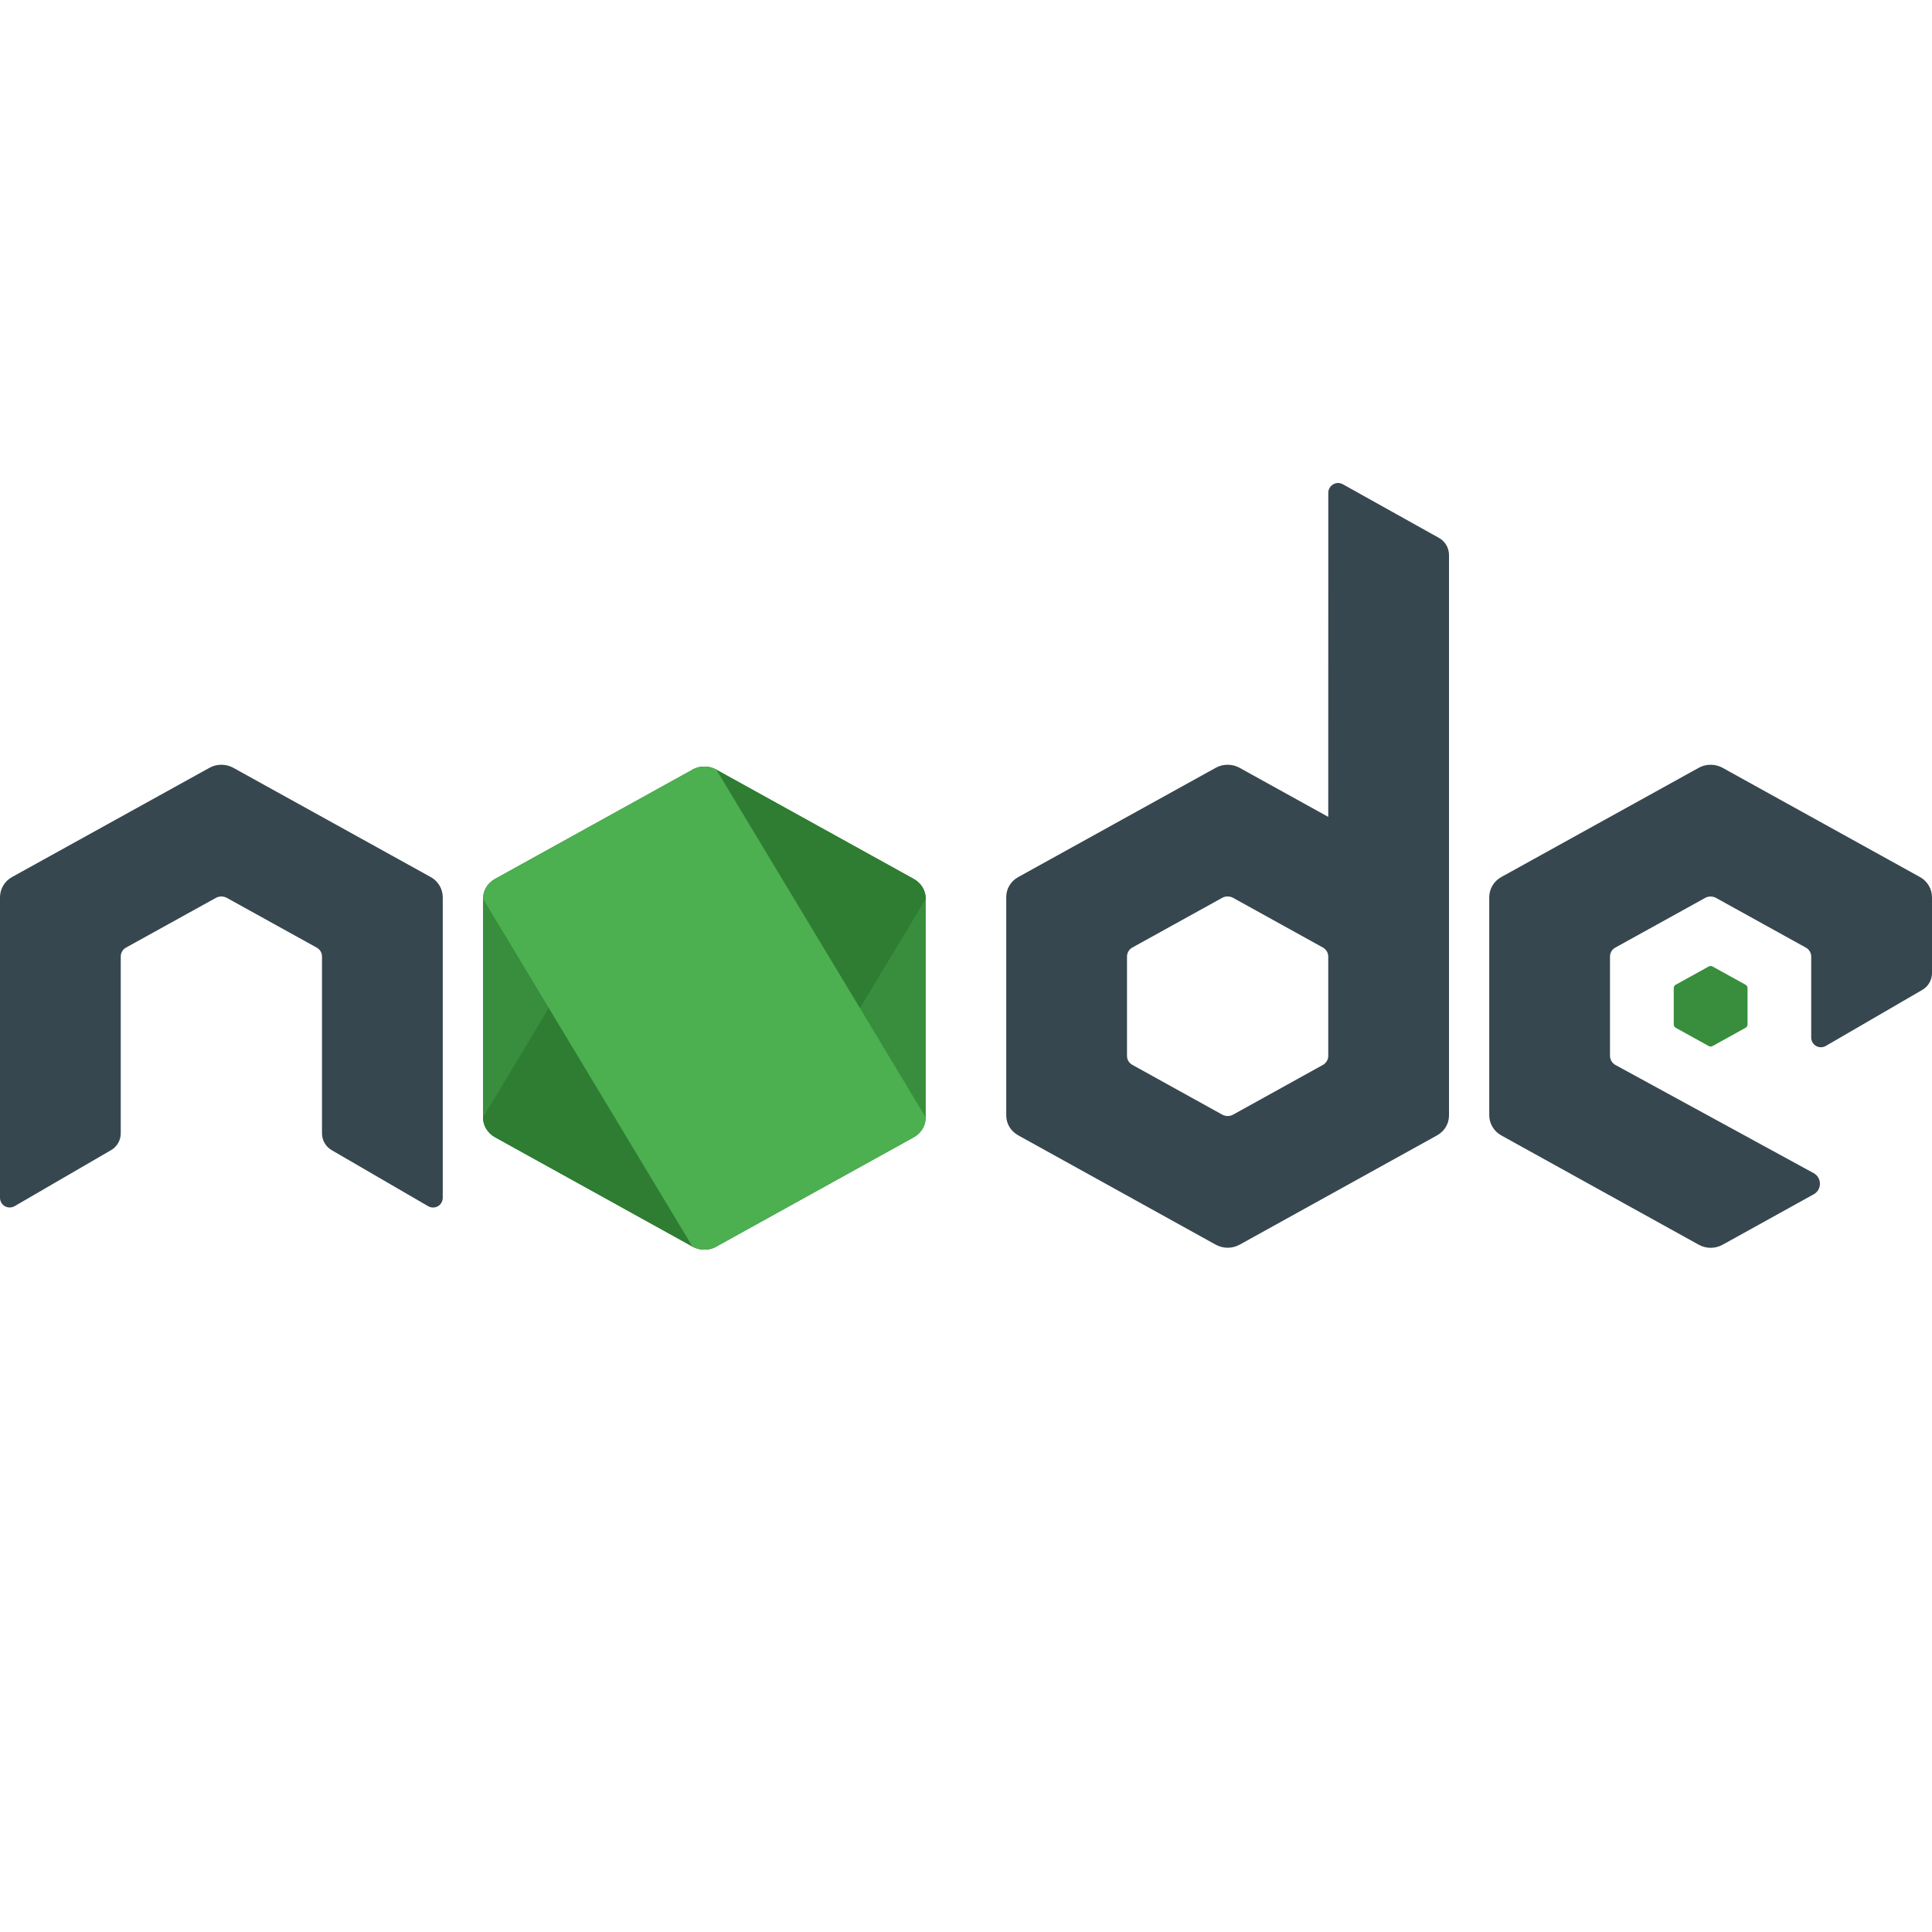
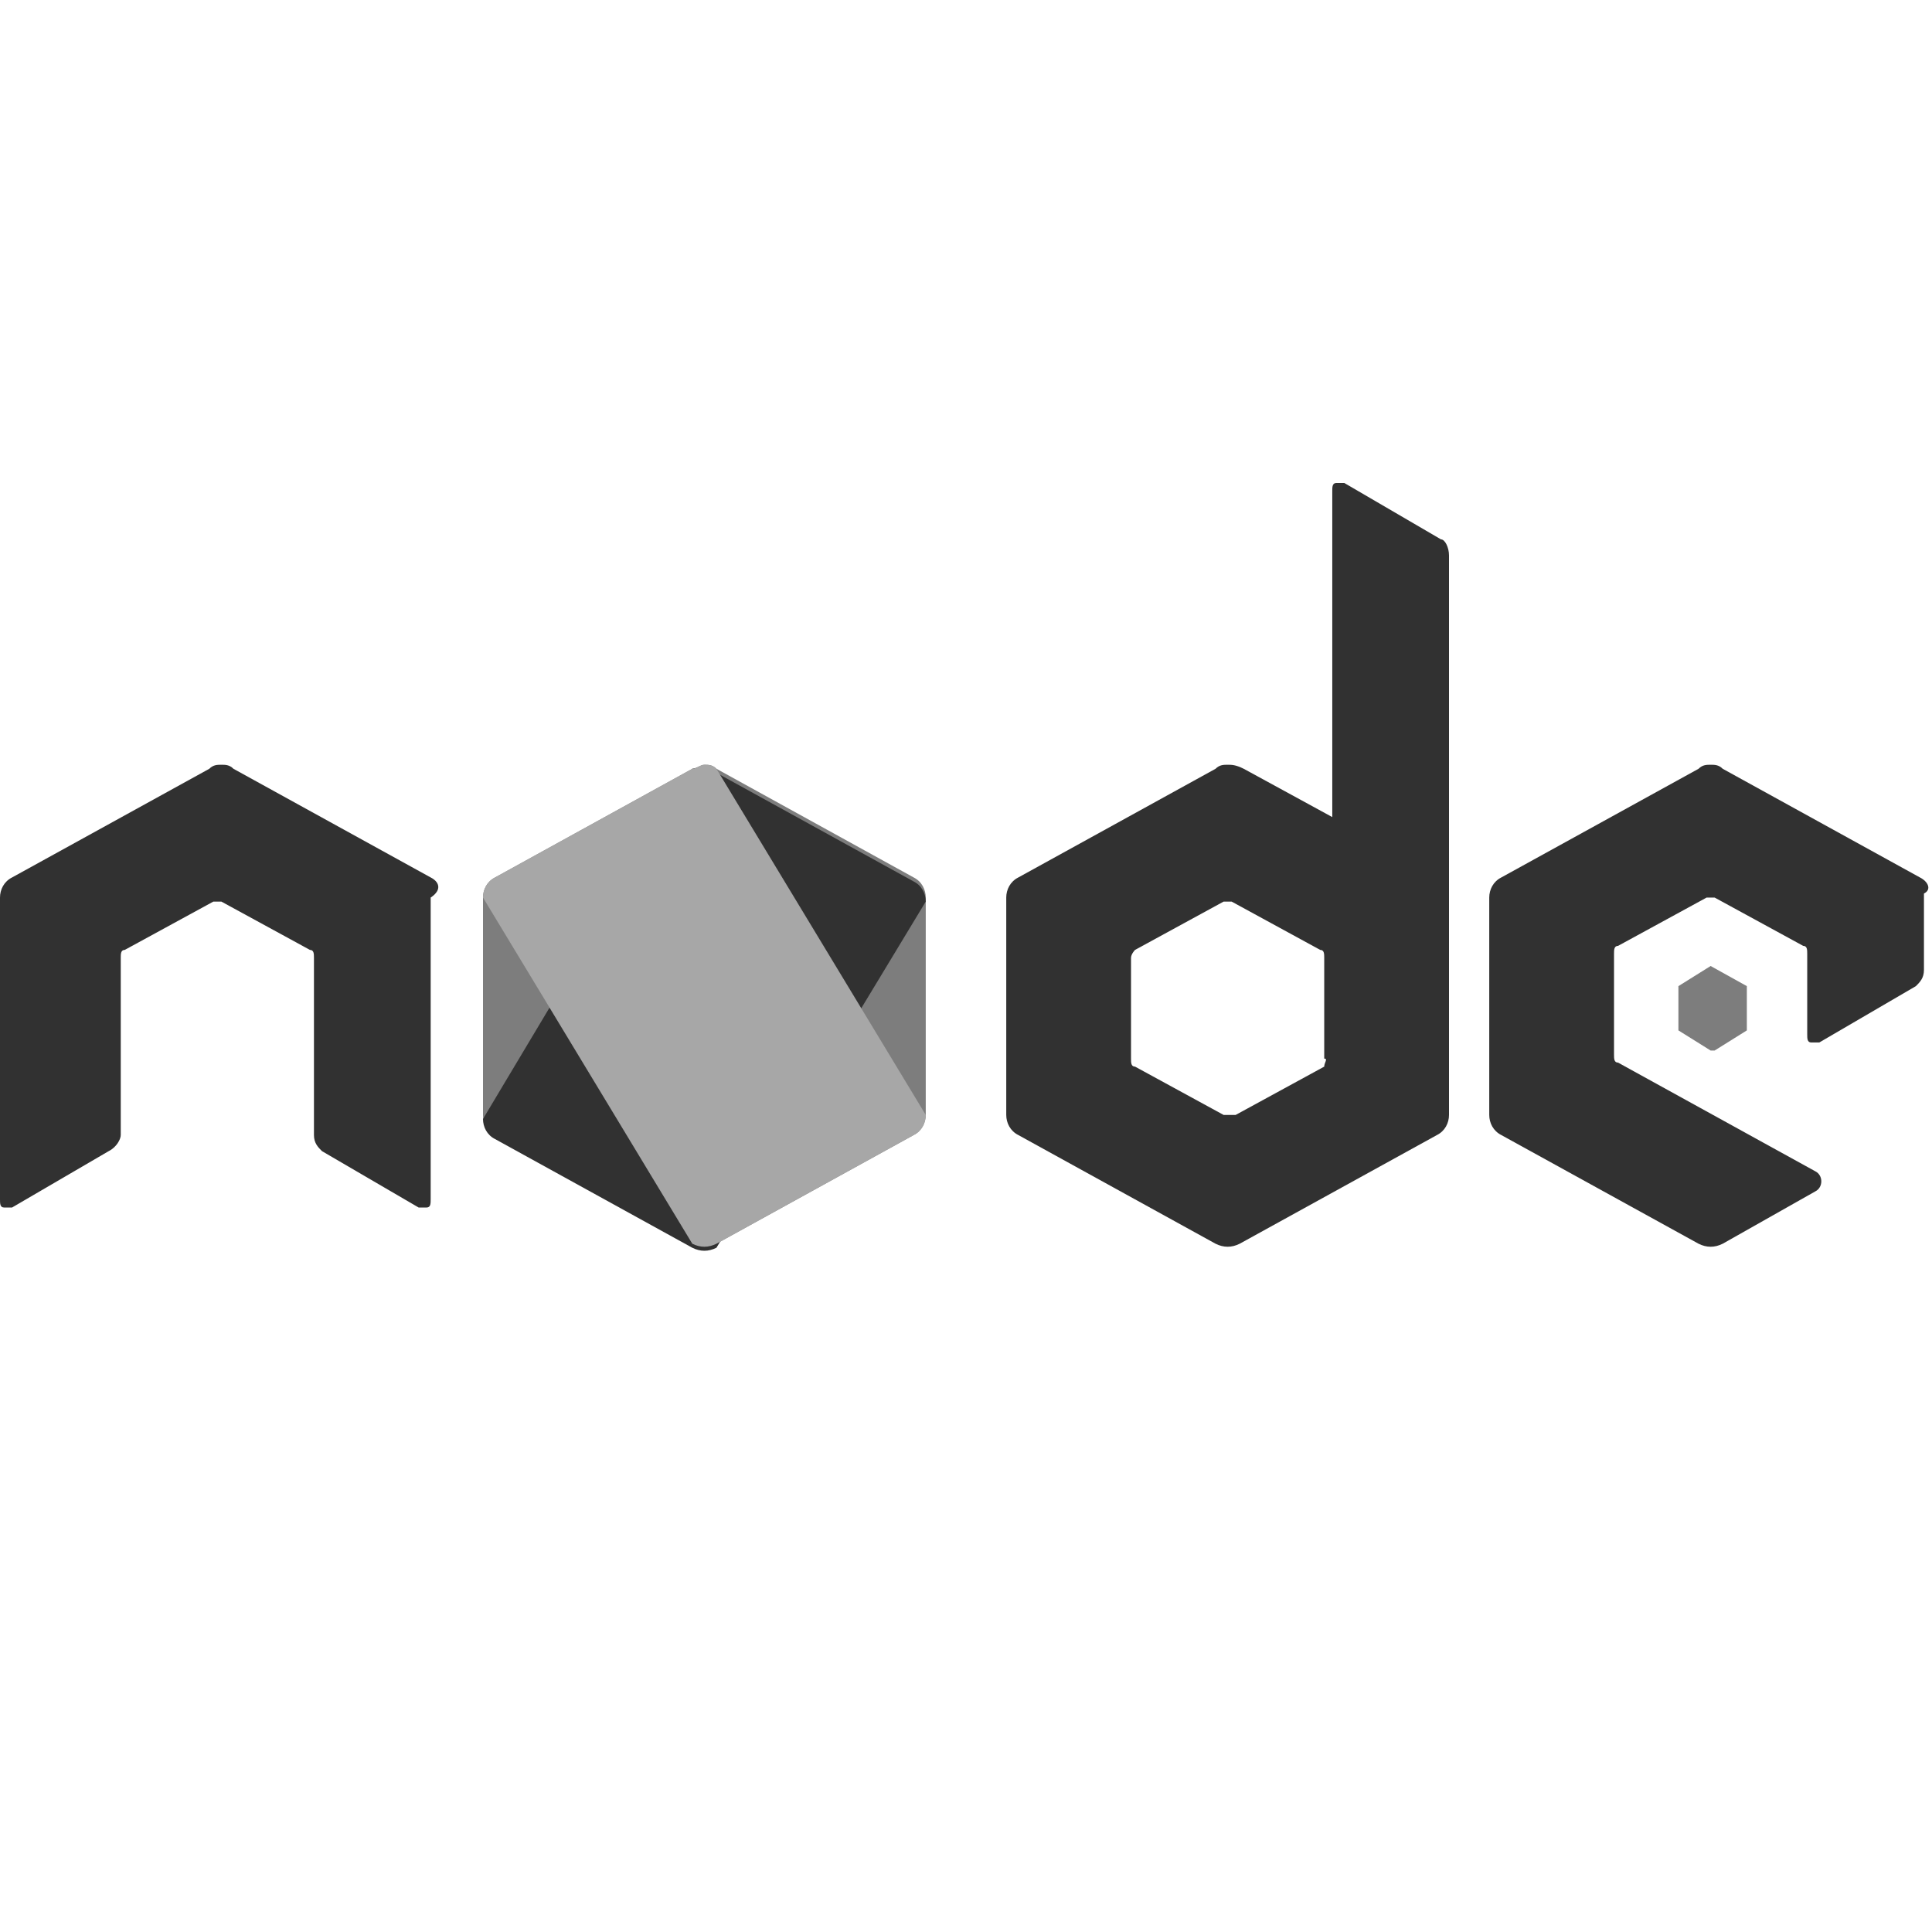
- <svg xmlns="http://www.w3.org/2000/svg" viewBox="0 0 48 48" width="48px" height="48px">
-   <path fill="#388e3c" d="M17.204 19.122l-4.907 2.715C12.113 21.938 12 22.126 12 22.329v5.433c0 .203.113.39.297.492l4.908 2.717c.183.101.41.101.593 0l4.907-2.717C22.887 28.152 23 27.965 23 27.762v-5.433c0-.203-.113-.39-.297-.492l-4.906-2.715c-.092-.051-.195-.076-.297-.076-.103 0-.205.025-.297.076M42.451 24.013l-.818.452c-.031.017-.049.048-.049.082v.906c0 .034.019.065.049.082l.818.453c.031.017.068.017.099 0l.818-.453c.03-.017.049-.048.049-.082v-.906c0-.034-.019-.065-.05-.082l-.818-.452C42.534 24.004 42.517 24 42.5 24S42.466 24.004 42.451 24.013" />
-   <path fill="#37474f" d="M35.751,13.364l-2.389-1.333c-0.075-0.042-0.167-0.041-0.241,0.003 c-0.074,0.044-0.12,0.123-0.12,0.209L33,20.295l-2.203-1.219C30.705,19.025,30.602,19,30.5,19c-0.102,0-0.205,0.025-0.297,0.076 h0.001l-4.907,2.715C25.113,21.892,25,22.08,25,22.282v5.433c0,0.203,0.113,0.39,0.297,0.492l4.908,2.717 c0.183,0.101,0.41,0.101,0.593,0l4.907-2.717C35.887,28.106,36,27.918,36,27.715V13.788C36,13.612,35.904,13.45,35.751,13.364z M32.866,26.458l-2.23,1.235c-0.083,0.046-0.186,0.046-0.269,0l-2.231-1.235C28.051,26.412,28,26.326,28,26.234v-2.47 c0-0.092,0.051-0.177,0.135-0.224l2.231-1.234h-0.001c0.042-0.023,0.088-0.034,0.135-0.034c0.047,0,0.093,0.012,0.135,0.034 l2.23,1.234C32.949,23.587,33,23.673,33,23.765v2.47C33,26.326,32.949,26.412,32.866,26.458z" />
-   <path fill="#2e7d32" d="M17.204,19.122L12,27.762c0,0.203,0.113,0.39,0.297,0.492l4.908,2.717 c0.183,0.101,0.41,0.101,0.593,0L23,22.329c0-0.203-0.113-0.39-0.297-0.492l-4.906-2.715c-0.092-0.051-0.195-0.076-0.297-0.076 c-0.103,0-0.205,0.025-0.297,0.076" />
-   <path fill="#4caf50" d="M17.204,19.122l-4.907,2.715C12.113,21.938,12,22.126,12,22.329l5.204,8.642 c0.183,0.101,0.41,0.101,0.593,0l4.907-2.717C22.887,28.152,23,27.965,23,27.762l-5.203-8.64c-0.092-0.051-0.195-0.076-0.297-0.076 c-0.103,0-0.205,0.025-0.297,0.076" />
-   <path fill="#37474f" d="M47.703 21.791l-4.906-2.715C42.705 19.025 42.602 19 42.5 19c-.102 0-.205.025-.297.076h.001l-4.907 2.715C37.114 21.892 37 22.084 37 22.294v5.411c0 .209.114.402.297.503l4.908 2.717c.184.102.409.102.593 0l2.263-1.253c.207-.115.206-.412-.002-.526l-4.924-2.687C40.052 26.412 40 26.325 40 26.231v-2.466c0-.092.05-.177.13-.221l2.235-1.236h-.001c.042-.023.088-.034.135-.034.047 0 .093.012.135.034l2.235 1.237c.08.044.13.129.13.221v2.012c0 .086.046.166.121.209.075.042.167.042.242-.001l2.398-1.393c.148-.086.24-.245.24-.417v-1.88C48 22.085 47.886 21.892 47.703 21.791zM10.703 21.791l-4.906-2.715C5.705 19.025 5.602 19 5.5 19c-.102 0-.205.025-.297.076h.001l-4.907 2.715C.114 21.892 0 22.084 0 22.294v7.465c0 .086.046.166.121.209.075.042.167.042.242-.001l2.398-1.393C2.909 28.488 3 28.329 3 28.157v-4.393c0-.092.05-.177.13-.221l2.235-1.236H5.365c.042-.023.088-.034.135-.034.047 0 .093.012.135.034l2.235 1.237C7.95 23.588 8 23.673 8 23.765v4.393c0 .172.091.331.24.417l2.398 1.393c.075.043.167.043.242.001C10.954 29.925 11 29.845 11 29.759v-7.464C11 22.085 10.886 21.892 10.703 21.791z" />
+ <svg xmlns="http://www.w3.org/2000/svg" version="1.1" id="Layer_1" x="0px" y="0px" viewBox="0 0 48 48" style="enable-background:new 0 0 48 48;" xml:space="preserve">
+   <style type="text/css">
+ 	.st0{fill:#7D7D7D;}
+ 	.st1{fill:#313131;}
+ 	.st2{fill:#A7A7A7;}
+ </style>
+   <path class="st0" d="M17.2,19.1l-4.9,2.7c-0.2,0.1-0.3,0.3-0.3,0.5v5.4c0,0.2,0.1,0.4,0.3,0.5l4.9,2.7c0.2,0.1,0.4,0.1,0.6,0  l4.9-2.7c0.2-0.1,0.3-0.3,0.3-0.5v-5.4c0-0.2-0.1-0.4-0.3-0.5l-4.9-2.7c-0.1-0.1-0.2-0.1-0.3-0.1C17.4,19,17.3,19.1,17.2,19.1   M42.5,24l-0.8,0.5c0,0,0,0,0,0.1v0.9c0,0,0,0.1,0,0.1l0.8,0.5c0,0,0.1,0,0.1,0l0.8-0.5c0,0,0,0,0-0.1v-0.9c0,0,0-0.1,0-0.1L42.5,24  C42.5,24,42.5,24,42.5,24C42.5,24,42.5,24,42.5,24" />
+   <path class="st1" d="M35.8,13.4L33.4,12c-0.1,0-0.2,0-0.2,0c-0.1,0-0.1,0.1-0.1,0.2l0,8.1l-2.2-1.2C30.7,19,30.6,19,30.5,19  s-0.2,0-0.3,0.1h0l-4.9,2.7c-0.2,0.1-0.3,0.3-0.3,0.5v5.4c0,0.2,0.1,0.4,0.3,0.5l4.9,2.7c0.2,0.1,0.4,0.1,0.6,0l4.9-2.7  c0.2-0.1,0.3-0.3,0.3-0.5V13.8C36,13.6,35.9,13.4,35.8,13.4z M32.9,26.5l-2.2,1.2c-0.1,0-0.2,0-0.3,0l-2.2-1.2  c-0.1,0-0.1-0.1-0.1-0.2v-2.5c0-0.1,0.1-0.2,0.1-0.2l2.2-1.2h0c0,0,0.1,0,0.1,0s0.1,0,0.1,0l2.2,1.2c0.1,0,0.1,0.1,0.1,0.2v2.5  C33,26.3,32.9,26.4,32.9,26.5z" />
+   <path class="st1" d="M17.2,19.1L12,27.8c0,0.2,0.1,0.4,0.3,0.5l4.9,2.7c0.2,0.1,0.4,0.1,0.6,0l5.2-8.6c0-0.2-0.1-0.4-0.3-0.5  l-4.9-2.7c-0.1-0.1-0.2-0.1-0.3-0.1C17.4,19,17.3,19.1,17.2,19.1" />
+   <path class="st2" d="M17.2,19.1l-4.9,2.7c-0.2,0.1-0.3,0.3-0.3,0.5l5.2,8.6c0.2,0.1,0.4,0.1,0.6,0l4.9-2.7c0.2-0.1,0.3-0.3,0.3-0.5  l-5.2-8.6c-0.1-0.1-0.2-0.1-0.3-0.1C17.4,19,17.3,19.1,17.2,19.1" />
+   <path class="st1" d="M47.7,21.8l-4.9-2.7C42.7,19,42.6,19,42.5,19s-0.2,0-0.3,0.1h0l-4.9,2.7c-0.2,0.1-0.3,0.3-0.3,0.5v5.4  c0,0.2,0.1,0.4,0.3,0.5l4.9,2.7c0.2,0.1,0.4,0.1,0.6,0l2.3-1.3c0.2-0.1,0.2-0.4,0-0.5l-4.9-2.7c-0.1,0-0.1-0.1-0.1-0.2v-2.5  c0-0.1,0-0.2,0.1-0.2l2.2-1.2h0c0,0,0.1,0,0.1,0c0,0,0.1,0,0.1,0l2.2,1.2c0.1,0,0.1,0.1,0.1,0.2v2c0,0.1,0,0.2,0.1,0.2  c0.1,0,0.2,0,0.2,0l2.4-1.4c0.1-0.1,0.2-0.2,0.2-0.4v-1.9C48,22.1,47.9,21.9,47.7,21.8z M10.7,21.8l-4.9-2.7C5.7,19,5.6,19,5.5,19  s-0.2,0-0.3,0.1h0l-4.9,2.7C0.1,21.9,0,22.1,0,22.3v7.5c0,0.1,0,0.2,0.1,0.2c0.1,0,0.2,0,0.2,0l2.4-1.4C2.9,28.5,3,28.3,3,28.2v-4.4  c0-0.1,0-0.2,0.1-0.2l2.2-1.2l0,0c0,0,0.1,0,0.1,0c0,0,0.1,0,0.1,0l2.2,1.2c0.1,0,0.1,0.1,0.1,0.2v4.4c0,0.2,0.1,0.3,0.2,0.4  l2.4,1.4c0.1,0,0.2,0,0.2,0c0.1,0,0.1-0.1,0.1-0.2v-7.5C11,22.1,10.9,21.9,10.7,21.8z" />
</svg>
